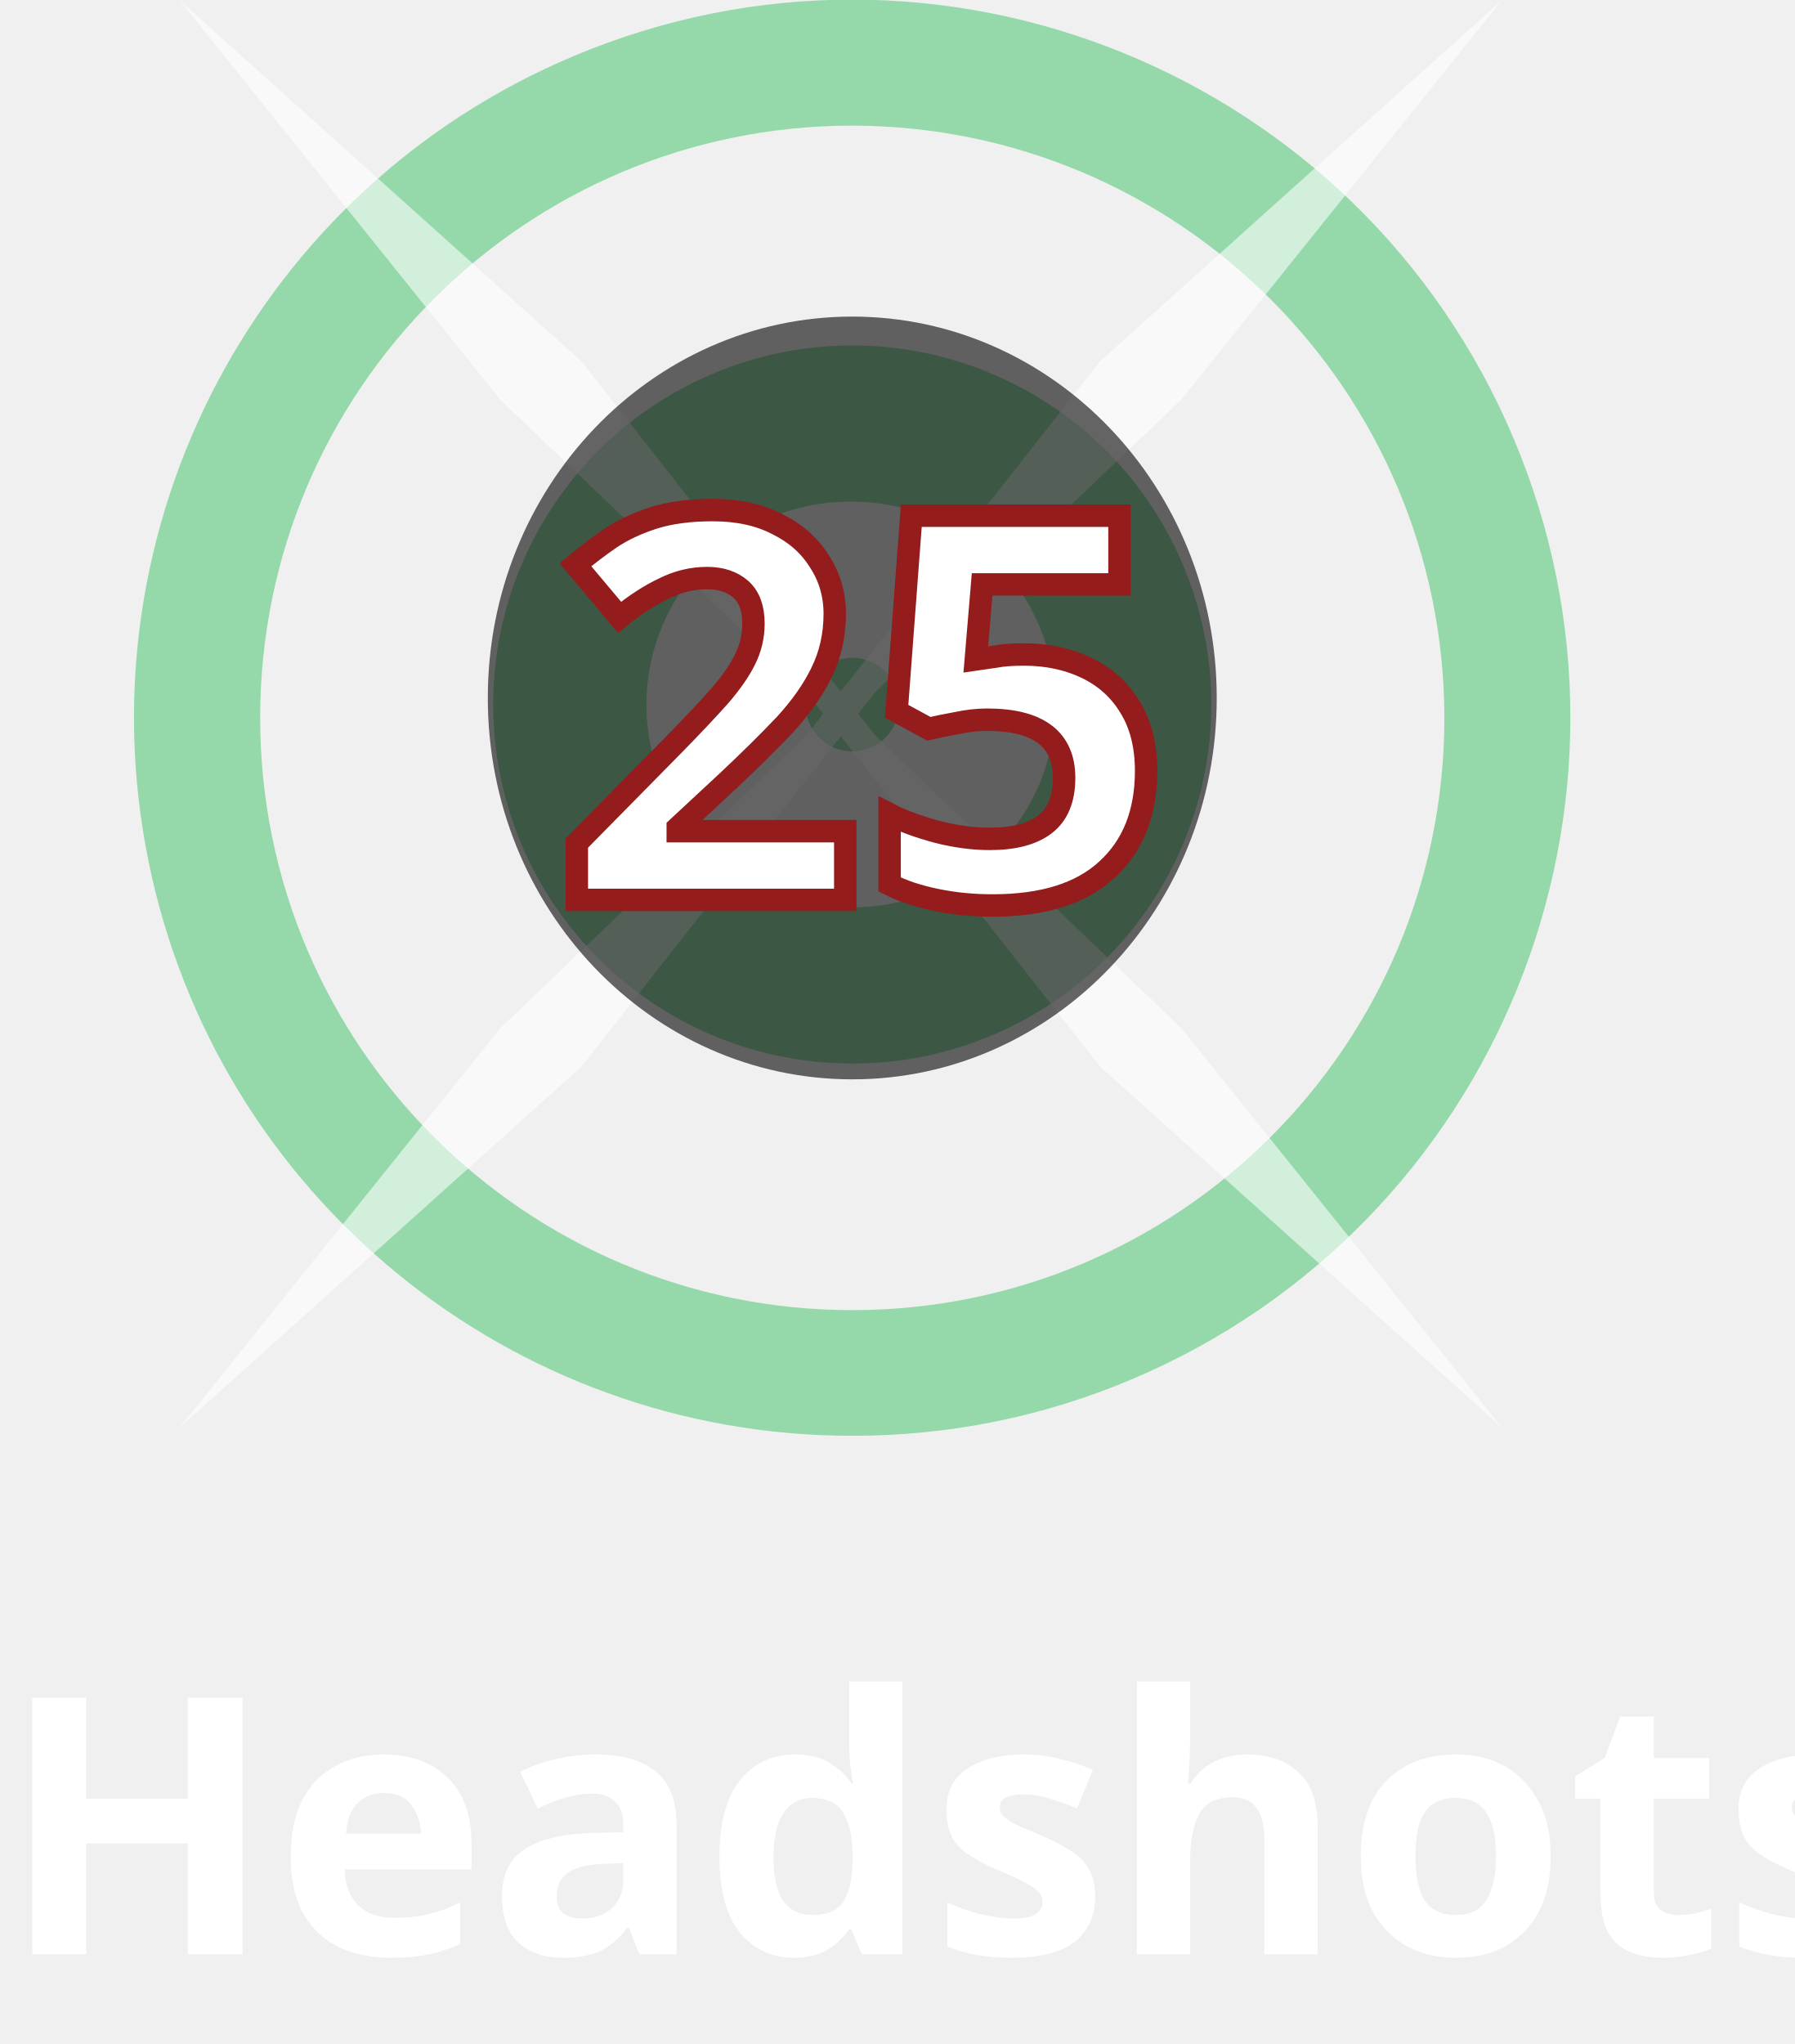
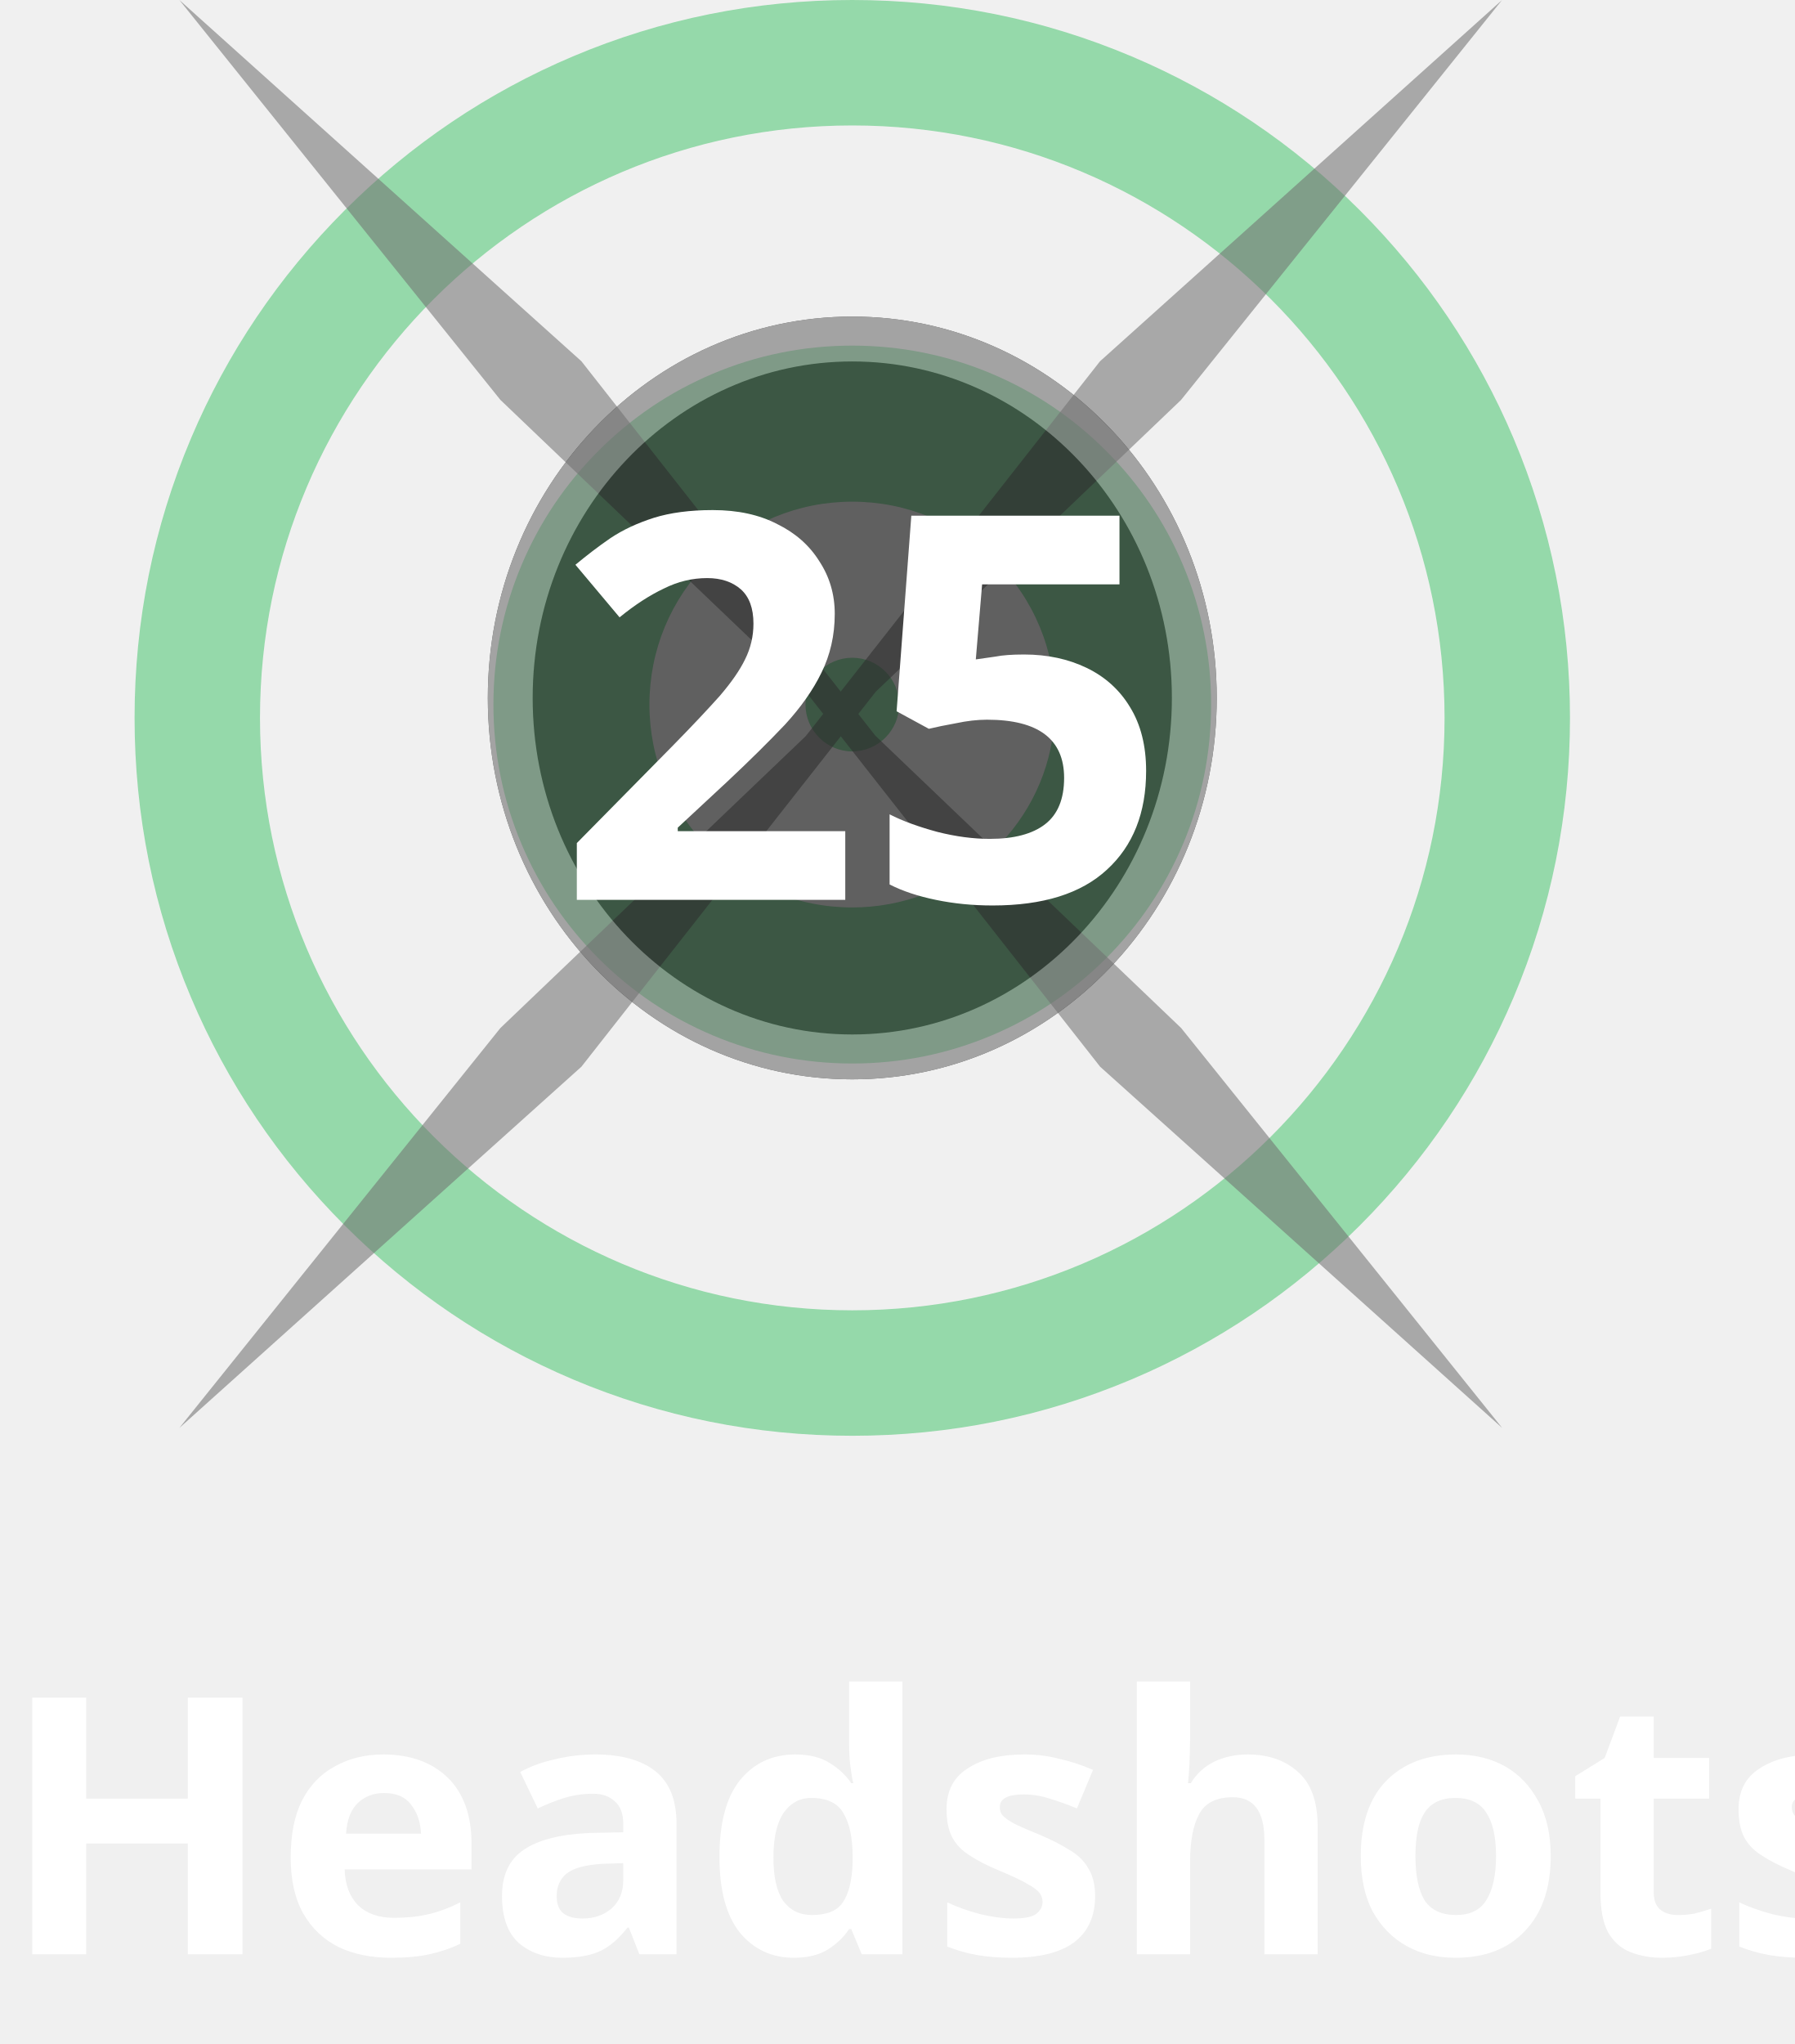
<svg xmlns="http://www.w3.org/2000/svg" id="Component_200_1" data-name="Component 200 – 1" width="40" height="45.556" viewBox="0 0 40 45.556">
-   <g id="Component_199_1" data-name="Component 199 – 1" transform="translate(3)">
+   <g id="td-b-headshots" transform="translate(3)">
    <g id="Component_193_1" data-name="Component 193 – 1">
-       <path id="Subtraction_212" data-name="Subtraction 212" d="M16,32A16,16,0,0,1,9.772,1.257,16,16,0,0,1,22.228,30.743,15.9,15.9,0,0,1,16,32ZM16,2.8A13.2,13.2,0,1,0,29.2,16,13.219,13.219,0,0,0,16,2.8Z" fill="#50c774" opacity="0.57" />
-       <path id="Subtraction_214" data-name="Subtraction 214" d="M8,16A8,8,0,0,1,4.886.629a8,8,0,0,1,6.228,14.743A7.95,7.95,0,0,1,8,16ZM8,3.478a4.522,4.522,0,1,0,0,9.043,4.541,4.541,0,0,0,3.017-1.146,4.4,4.4,0,0,0,1.466-2.782A4.9,4.9,0,0,0,12.522,8,4.522,4.522,0,0,0,8,3.478ZM8,9.044A1.043,1.043,0,1,1,9.044,8,1.045,1.045,0,0,1,8,9.044Z" transform="translate(8 7.703)" fill="#50c774" opacity="0.57" />
-       <path id="Union_150" data-name="Union 150" d="M23.709,23.774,17.928,16.41l-5.781,7.364L3.183,31.825l7.155-8.912,6.807-6.505.39-.5-.378-.481L10.339,8.912,3.183,0l8.962,8.051,5.781,7.362,5.781-7.361L32.669,0,25.513,8.914l-6.807,6.5-.389.495.379.482,6.82,6.518,7.155,8.912Z" transform="translate(-2.184)" fill="#fff" opacity="0.57" />
+       <g id="Subtraction_212" data-name="Subtraction 212" fill="#50c774" opacity="0.57">
+         <path d="M 16 31.5 C 13.907 31.5 11.877 31.09 9.967 30.282 C 8.121 29.501 6.463 28.384 5.04 26.96 C 3.616 25.537 2.499 23.879 1.718 22.033 C 0.91 20.123 0.5 18.093 0.5 16 C 0.5 13.907 0.91 11.877 1.718 9.967 C 2.499 8.121 3.616 6.463 5.04 5.04 C 6.463 3.616 8.121 2.499 9.967 1.718 C 11.877 0.91 13.907 0.5 16 0.5 C 18.093 0.5 20.123 0.91 22.033 1.718 C 23.879 2.499 25.537 3.616 26.96 5.04 C 28.384 6.463 29.501 8.121 30.282 9.967 C 31.09 11.877 31.5 13.907 31.5 16 C 31.5 18.093 31.09 20.123 30.282 22.033 C 29.501 23.879 28.384 25.537 26.96 26.96 C 25.537 28.384 23.879 29.501 22.033 30.282 C 20.123 31.09 18.093 31.5 16 31.5 Z M 16 2.296 C 8.444 2.296 2.296 8.444 2.296 16 C 2.296 23.556 8.444 29.704 16 29.704 C 23.556 29.704 29.704 23.556 29.704 16 C 29.704 8.444 23.556 2.296 16 2.296 Z" stroke="none" />
+         <path d="M 16 31 C 18.025 31 19.99 30.604 21.838 29.822 C 23.624 29.066 25.229 27.985 26.607 26.607 C 27.985 25.229 29.066 23.624 29.822 21.838 C 30.604 19.99 31 18.025 31 16 C 31 13.975 30.604 12.01 29.822 10.162 C 29.066 8.376 27.985 6.771 26.607 5.393 C 25.229 4.015 23.624 2.934 21.838 2.178 C 19.99 1.396 18.025 1 16 1 C 13.975 1 12.01 1.396 10.162 2.178 C 8.376 2.934 6.771 4.015 5.393 5.393 C 4.015 6.771 2.934 8.376 2.178 10.162 C 1.396 12.01 1 13.975 1 16 C 1 18.025 1.396 19.99 2.178 21.838 C 2.934 23.624 4.015 25.229 5.393 26.607 C 6.771 27.985 8.376 29.066 10.162 29.822 C 12.01 30.604 13.975 31 16 31 M 16 1.796 C 23.832 1.796 30.204 8.168 30.204 16 C 30.204 23.832 23.832 30.204 16 30.204 C 8.168 30.204 1.796 23.832 1.796 16 C 1.796 8.168 8.168 1.796 16 1.796 M 16 32 C 13.84 32 11.745 31.577 9.772 30.743 C 7.867 29.937 6.156 28.783 4.686 27.314 C 3.217 25.844 2.063 24.133 1.257 22.228 C 0.423 20.255 0 18.16 0 16 C 0 13.84 0.423 11.745 1.257 9.772 C 2.063 7.867 3.217 6.156 4.686 4.686 C 6.156 3.217 7.867 2.063 9.772 1.257 C 11.745 0.423 13.84 0 16 0 C 18.16 0 20.255 0.423 22.228 1.257 C 24.133 2.063 25.844 3.217 27.314 4.686 C 28.783 6.156 29.937 7.867 30.743 9.772 C 31.577 11.745 32 13.84 32 16 C 32 18.16 31.577 20.255 30.743 22.228 C 29.937 24.133 28.783 25.844 27.314 27.314 C 25.844 28.783 24.133 29.937 22.228 30.743 C 20.255 31.577 18.16 32 16 32 Z M 16 2.796 C 8.719 2.796 2.796 8.719 2.796 16 C 2.796 23.281 8.719 29.204 16 29.204 C 23.281 29.204 29.204 23.281 29.204 16 C 29.204 8.719 23.281 2.796 16 2.796 Z" stroke="none" fill="#50c774" />
+       </g>
+       <g id="Subtraction_214" data-name="Subtraction 214" transform="translate(8 7.703)" fill="#50c774" opacity="0.57">
+         <path d="M 8 15.5 C 6.987 15.5 6.005 15.302 5.081 14.911 C 4.188 14.533 3.386 13.992 2.697 13.303 C 2.008 12.614 1.467 11.812 1.089 10.919 C 0.698 9.995 0.5 9.013 0.5 8 C 0.5 6.987 0.698 6.005 1.089 5.081 C 1.467 4.188 2.008 3.386 2.697 2.697 C 3.386 2.008 4.188 1.467 5.081 1.089 C 6.005 0.698 6.987 0.5 8 0.5 C 9.013 0.5 9.995 0.698 10.919 1.089 C 11.812 1.467 12.614 2.008 13.303 2.697 C 13.992 3.386 14.533 4.188 14.911 5.081 C 15.302 6.005 15.5 6.987 15.5 8 C 15.5 9.013 15.302 9.995 14.911 10.919 C 14.533 11.812 13.992 12.614 13.303 13.303 C 12.614 13.992 11.812 14.533 10.919 14.911 C 9.995 15.302 9.013 15.5 8 15.5 Z M 8 2.978 C 6.658 2.978 5.397 3.501 4.449 4.449 C 3.501 5.397 2.978 6.658 2.978 8 C 2.978 9.342 3.501 10.603 4.449 11.551 C 5.398 12.499 6.659 13.022 8 13.022 C 9.235 13.022 10.425 12.57 11.349 11.749 C 12.264 10.937 12.843 9.837 12.98 8.65 C 13.009 8.401 13.022 8.206 13.022 8 C 13.022 6.659 12.499 5.398 11.551 4.449 C 10.603 3.501 9.342 2.978 8 2.978 Z M 8 8.544 C 7.7 8.544 7.457 8.3 7.457 8 C 7.457 7.7 7.7 7.457 8 7.457 C 8.3 7.457 8.544 7.7 8.544 8 C 8.544 8.3 8.3 8.544 8 8.544 Z" stroke="none" />
+         <path d="M 8 15 C 8.945 15 9.862 14.815 10.724 14.45 C 11.558 14.098 12.306 13.593 12.95 12.95 C 13.593 12.306 14.098 11.558 14.45 10.724 C 14.815 9.862 15 8.945 15 8 C 15 7.054 14.815 6.138 14.45 5.276 C 14.098 4.442 13.593 3.693 12.95 3.05 C 12.307 2.407 11.558 1.902 10.724 1.55 C 9.862 1.185 8.945 1 8 1 C 7.054 1 6.138 1.185 5.276 1.55 C 4.442 1.902 3.693 2.407 3.05 3.05 C 2.407 3.693 1.902 4.442 1.55 5.275 C 1.185 6.138 1 7.054 1 8 C 1 8.945 1.185 9.862 1.55 10.724 C 1.902 11.558 2.407 12.306 3.05 12.95 C 3.693 13.593 4.442 14.098 5.276 14.45 C 6.138 14.815 7.054 15 8 15 M 8 2.478 C 9.475 2.478 10.862 3.053 11.904 4.096 C 12.947 5.138 13.522 6.525 13.522 8 C 13.522 8.226 13.508 8.438 13.477 8.708 C 13.326 10.016 12.688 11.229 11.681 12.123 C 10.665 13.025 9.358 13.522 8 13.522 C 6.525 13.522 5.138 12.947 4.096 11.904 C 3.053 10.862 2.478 9.475 2.478 8 C 2.478 6.525 3.053 5.138 4.095 4.096 C 5.138 3.053 6.525 2.478 8 2.478 M 8 16 C 6.92 16 5.872 15.788 4.886 15.371 C 3.933 14.968 3.078 14.392 2.343 13.657 C 1.608 12.922 1.032 12.067 0.629 11.114 C 0.212 10.128 0 9.08 0 8 C 0 6.92 0.212 5.872 0.629 4.886 C 1.032 3.933 1.608 3.078 2.343 2.343 C 3.078 1.608 3.933 1.032 4.886 0.629 C 5.872 0.212 6.92 -4.76837158203125e-07 8 -4.76837158203125e-07 C 9.08 -4.76837158203125e-07 10.128 0.212 11.114 0.629 C 12.067 1.032 12.922 1.608 13.657 2.343 C 14.392 3.078 14.968 3.933 15.371 4.886 C 15.788 5.872 16 6.92 16 8 C 16 9.08 15.788 10.128 15.371 11.114 C 14.968 12.067 14.392 12.922 13.657 13.657 C 12.922 14.392 12.067 14.968 11.114 15.371 C 10.128 15.788 9.08 16 8 16 Z M 8 3.478 C 6.792 3.478 5.657 3.949 4.803 4.803 C 3.949 5.657 3.478 6.792 3.478 8 C 3.478 9.208 3.949 10.343 4.803 11.197 C 5.657 12.051 6.792 12.522 8 12.522 C 9.113 12.522 10.184 12.115 11.017 11.375 C 11.84 10.645 12.361 9.657 12.483 8.593 C 12.51 8.363 12.522 8.186 12.522 8 C 12.522 6.792 12.051 5.657 11.197 4.803 C 10.343 3.949 9.208 3.478 8 3.478 Z M 8 9.044 C 7.425 9.044 6.957 8.575 6.957 8 C 6.957 7.425 7.425 6.957 8 6.957 C 8.575 6.957 9.044 7.425 9.044 8 C 9.044 8.575 8.575 9.044 8 9.044 Z" stroke="none" fill="#50c774" />
+       </g>
+       <g id="Union_150" data-name="Union 150" transform="translate(-2.184)" fill="#fff" opacity="0.57">
+         <path d="M 28.436 27.348 L 24.076 23.431 L 20.291 18.61 L 25.147 23.251 L 28.436 27.348 Z M 7.419 27.348 L 10.708 23.251 L 15.564 18.61 L 11.78 23.431 L 7.419 27.348 Z M 20.29 13.213 L 24.073 8.395 L 28.431 4.48 L 25.144 8.575 L 20.29 13.213 Z M 15.562 13.212 L 10.708 8.574 L 7.42 4.479 L 11.779 8.394 L 15.562 13.212 Z" stroke="none" />
+         <path d="M 32.672 31.825 L 23.709 23.774 L 17.928 16.41 L 12.146 23.774 L 3.183 31.825 L 10.339 22.913 L 17.146 16.407 L 17.536 15.911 L 17.158 15.429 L 10.339 8.912 L 3.183 4.768066446558805e-06 L 12.145 8.051 L 17.926 15.414 L 23.707 8.052 L 32.669 0.001 L 25.513 8.914 L 18.706 15.418 L 18.318 15.913 L 18.697 16.395 L 25.516 22.913 L 32.672 31.825 Z" stroke="none" fill="#707070" />
+       </g>
    </g>
    <g id="Component_194_1" data-name="Component 194 – 1" transform="translate(7.875 7.056)">
-       <ellipse id="Ellipse_324" data-name="Ellipse 324" cx="8.125" cy="8.5" rx="8.125" ry="8.5" opacity="0.6" />
-       <text id="_25" data-name="25" transform="translate(1.5 13)" fill="#fff" stroke="#951c1c" stroke-width="0.5" font-size="12" font-family="SegoeUI-Bold, Segoe UI" font-weight="700">
+       <g id="Ellipse_324" data-name="Ellipse 324" stroke="#707070" stroke-width="1" opacity="0.6">
+         <ellipse cx="8.125" cy="8.5" rx="8.125" ry="8.5" stroke="none" />
+         <ellipse cx="8.125" cy="8.5" rx="7.625" ry="8" fill="none" />
+       </g>
+       <text id="_25" data-name="25" transform="translate(1.5 13)" fill="#fff" font-size="12" font-family="SegoeUI-Bold, Segoe UI" font-weight="700">
        <tspan x="0" y="0">25</tspan>
      </text>
    </g>
  </g>
  <text id="Headshots" transform="translate(0 43.556)" fill="#fff" font-size="8" font-family="SegoeUI-Bold, Segoe UI" font-weight="700">
    <tspan x="0" y="0">Headshots</tspan>
  </text>
</svg>
